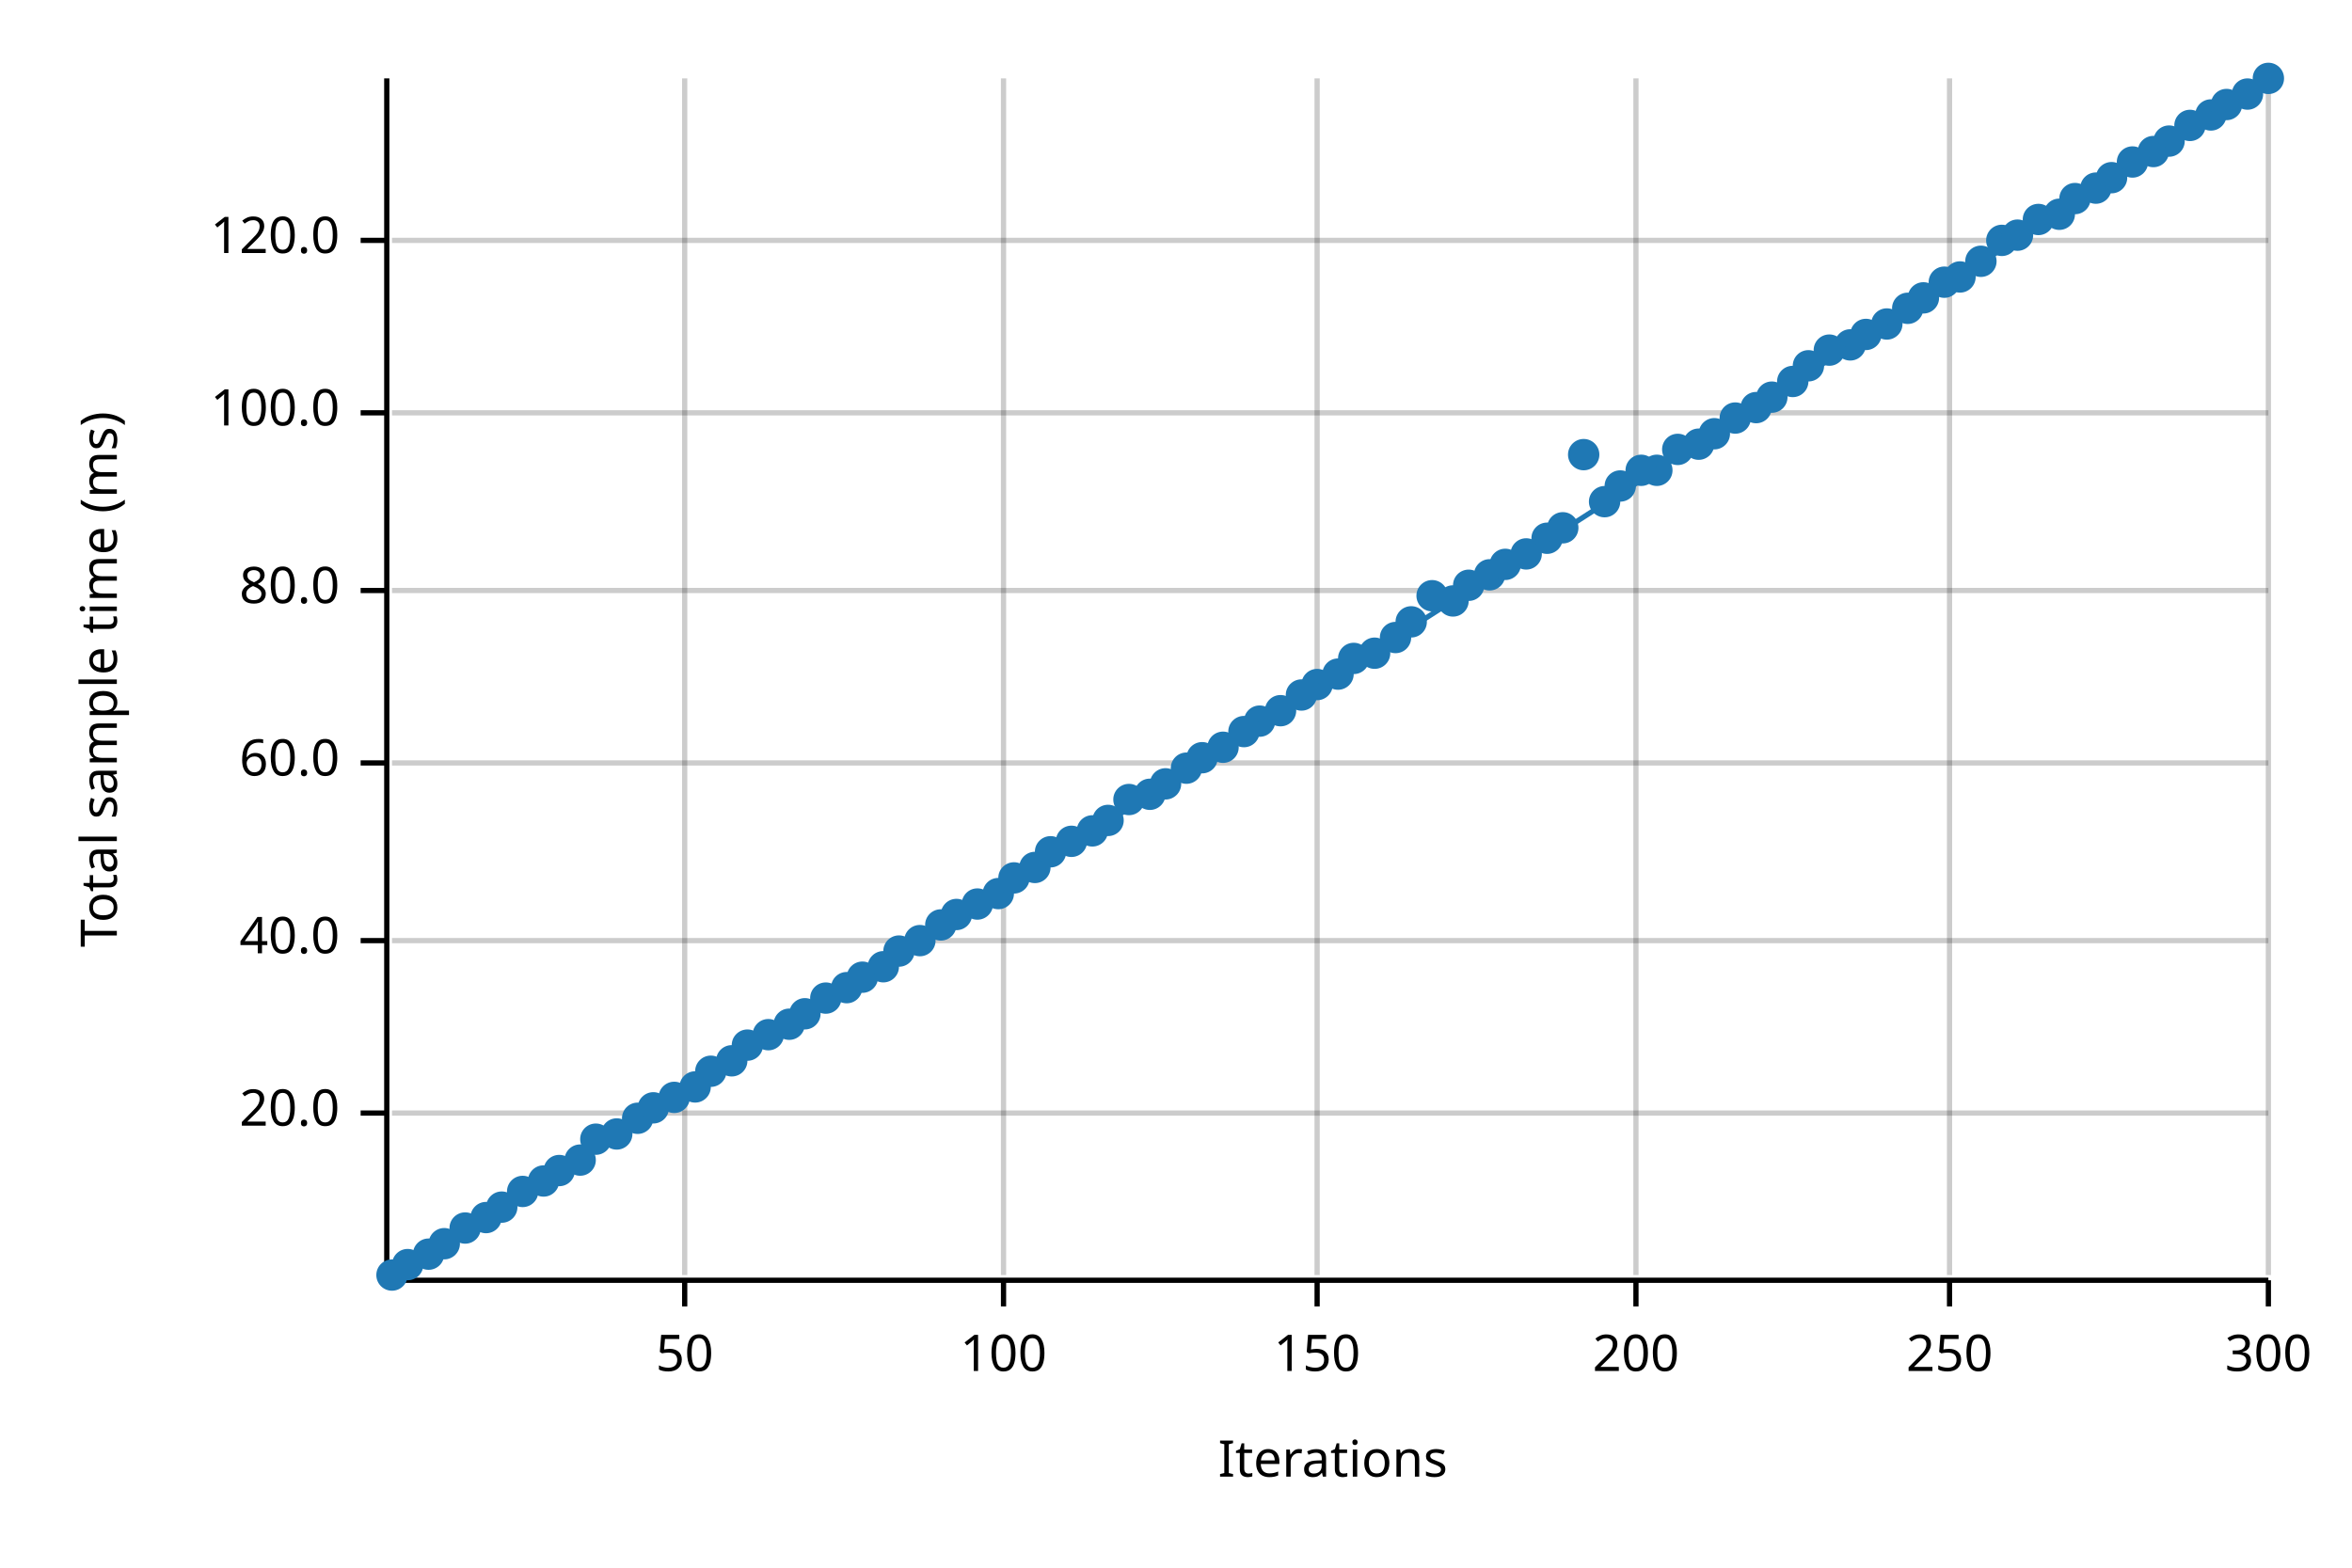
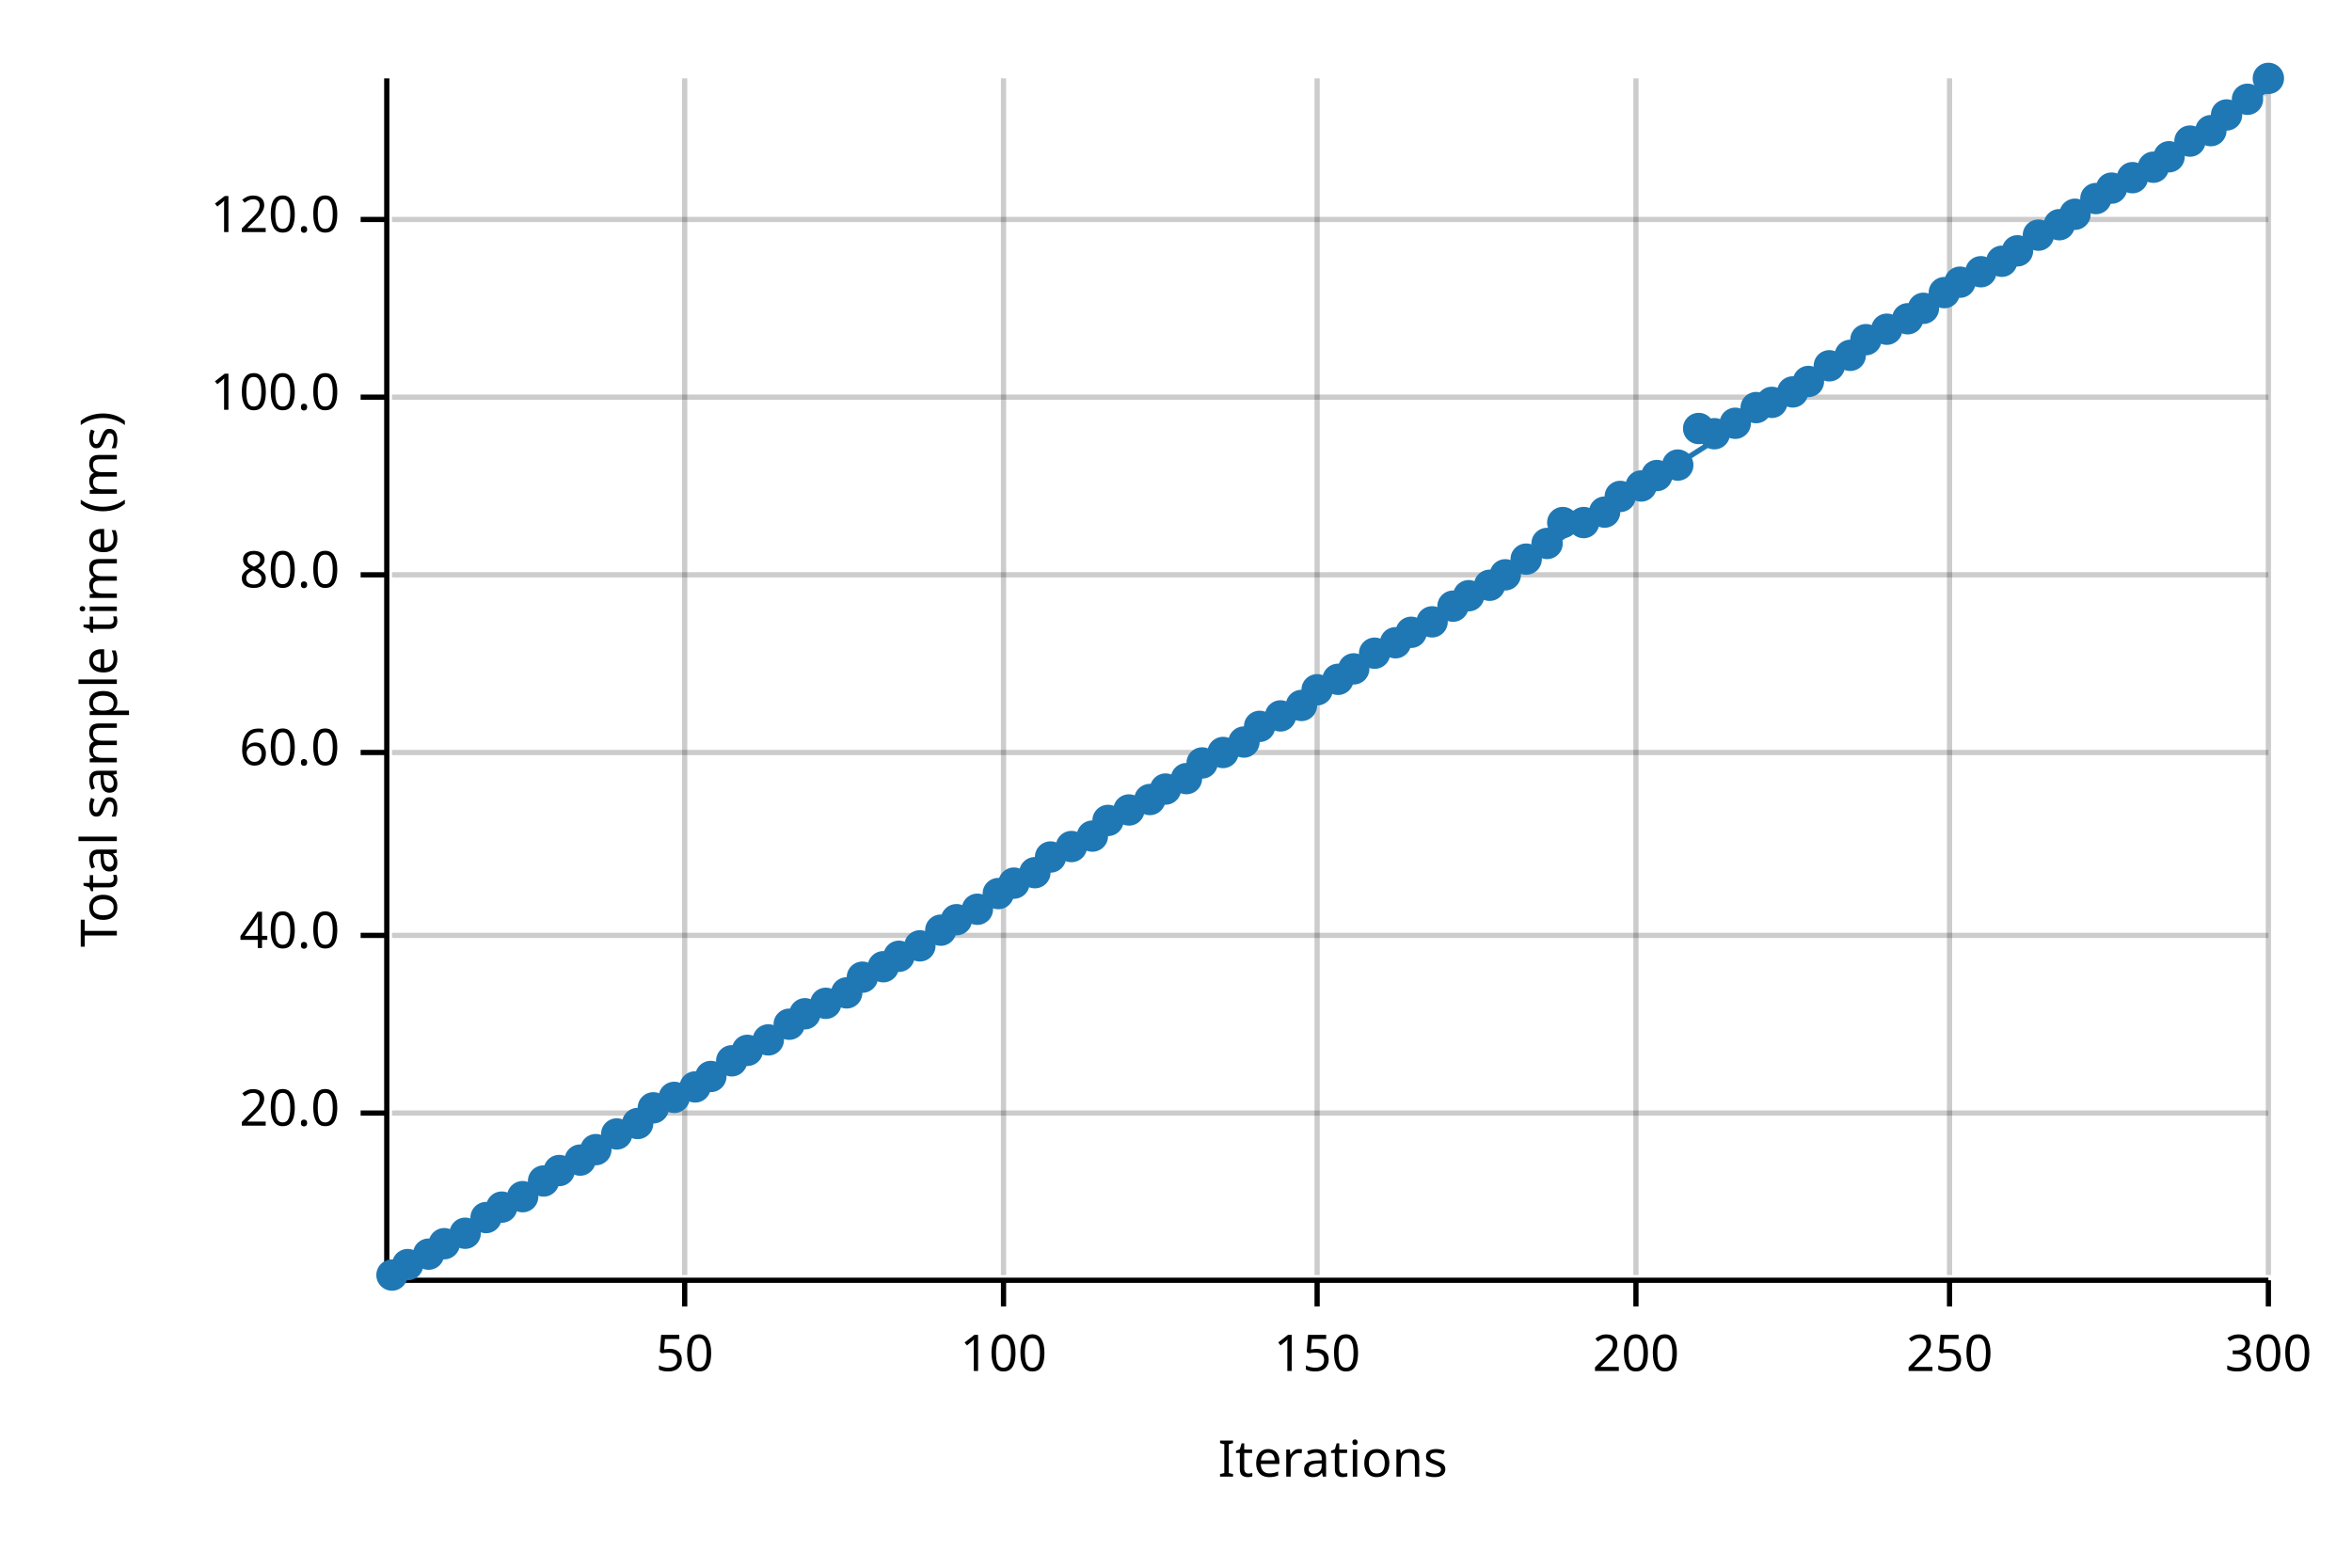
<svg xmlns="http://www.w3.org/2000/svg" width="450" height="300" viewBox="0 0 450 300">
  <text x="15" y="130" dy="0.76em" text-anchor="middle" font-family="sans-serif" font-size="9.677" opacity="1" fill="#000000" transform="rotate(270, 15, 130)">
Total sample time (ms)
</text>
  <text x="255" y="285" dy="-0.5ex" text-anchor="middle" font-family="sans-serif" font-size="9.677" opacity="1" fill="#000000">
Iterations
</text>
  <line opacity="0.2" stroke="#000000" stroke-width="1" x1="131" y1="244" x2="131" y2="15" />
  <line opacity="0.2" stroke="#000000" stroke-width="1" x1="192" y1="244" x2="192" y2="15" />
  <line opacity="0.2" stroke="#000000" stroke-width="1" x1="252" y1="244" x2="252" y2="15" />
  <line opacity="0.2" stroke="#000000" stroke-width="1" x1="313" y1="244" x2="313" y2="15" />
  <line opacity="0.2" stroke="#000000" stroke-width="1" x1="373" y1="244" x2="373" y2="15" />
  <line opacity="0.2" stroke="#000000" stroke-width="1" x1="434" y1="244" x2="434" y2="15" />
  <line opacity="0.2" stroke="#000000" stroke-width="1" x1="75" y1="213" x2="434" y2="213" />
-   <line opacity="0.2" stroke="#000000" stroke-width="1" x1="75" y1="180" x2="434" y2="180" />
-   <line opacity="0.2" stroke="#000000" stroke-width="1" x1="75" y1="146" x2="434" y2="146" />
-   <line opacity="0.2" stroke="#000000" stroke-width="1" x1="75" y1="113" x2="434" y2="113" />
-   <line opacity="0.2" stroke="#000000" stroke-width="1" x1="75" y1="79" x2="434" y2="79" />
-   <line opacity="0.2" stroke="#000000" stroke-width="1" x1="75" y1="46" x2="434" y2="46" />
+   <line opacity="0.2" stroke="#000000" stroke-width="1" x1="75" y1="179" x2="434" y2="179" />
+   <line opacity="0.2" stroke="#000000" stroke-width="1" x1="75" y1="144" x2="434" y2="144" />
+   <line opacity="0.2" stroke="#000000" stroke-width="1" x1="75" y1="110" x2="434" y2="110" />
+   <line opacity="0.2" stroke="#000000" stroke-width="1" x1="75" y1="76" x2="434" y2="76" />
+   <line opacity="0.2" stroke="#000000" stroke-width="1" x1="75" y1="42" x2="434" y2="42" />
  <polyline fill="none" opacity="1" stroke="#000000" stroke-width="1" points="74,15 74,244 " />
  <text x="65" y="213" dy="0.5ex" text-anchor="end" font-family="sans-serif" font-size="9.677" opacity="1" fill="#000000">
20.0
</text>
  <polyline fill="none" opacity="1" stroke="#000000" stroke-width="1" points="69,213 74,213 " />
-   <text x="65" y="180" dy="0.5ex" text-anchor="end" font-family="sans-serif" font-size="9.677" opacity="1" fill="#000000">
+   <text x="65" y="179" dy="0.5ex" text-anchor="end" font-family="sans-serif" font-size="9.677" opacity="1" fill="#000000">
40.0
</text>
-   <polyline fill="none" opacity="1" stroke="#000000" stroke-width="1" points="69,180 74,180 " />
-   <text x="65" y="146" dy="0.5ex" text-anchor="end" font-family="sans-serif" font-size="9.677" opacity="1" fill="#000000">
+   <polyline fill="none" opacity="1" stroke="#000000" stroke-width="1" points="69,179 74,179 " />
+   <text x="65" y="144" dy="0.5ex" text-anchor="end" font-family="sans-serif" font-size="9.677" opacity="1" fill="#000000">
60.0
</text>
-   <polyline fill="none" opacity="1" stroke="#000000" stroke-width="1" points="69,146 74,146 " />
-   <text x="65" y="113" dy="0.5ex" text-anchor="end" font-family="sans-serif" font-size="9.677" opacity="1" fill="#000000">
+   <polyline fill="none" opacity="1" stroke="#000000" stroke-width="1" points="69,144 74,144 " />
+   <text x="65" y="110" dy="0.5ex" text-anchor="end" font-family="sans-serif" font-size="9.677" opacity="1" fill="#000000">
80.0
</text>
-   <polyline fill="none" opacity="1" stroke="#000000" stroke-width="1" points="69,113 74,113 " />
-   <text x="65" y="79" dy="0.5ex" text-anchor="end" font-family="sans-serif" font-size="9.677" opacity="1" fill="#000000">
+   <polyline fill="none" opacity="1" stroke="#000000" stroke-width="1" points="69,110 74,110 " />
+   <text x="65" y="76" dy="0.5ex" text-anchor="end" font-family="sans-serif" font-size="9.677" opacity="1" fill="#000000">
100.0
</text>
-   <polyline fill="none" opacity="1" stroke="#000000" stroke-width="1" points="69,79 74,79 " />
-   <text x="65" y="46" dy="0.5ex" text-anchor="end" font-family="sans-serif" font-size="9.677" opacity="1" fill="#000000">
+   <polyline fill="none" opacity="1" stroke="#000000" stroke-width="1" points="69,76 74,76 " />
+   <text x="65" y="42" dy="0.5ex" text-anchor="end" font-family="sans-serif" font-size="9.677" opacity="1" fill="#000000">
120.0
</text>
-   <polyline fill="none" opacity="1" stroke="#000000" stroke-width="1" points="69,46 74,46 " />
+   <polyline fill="none" opacity="1" stroke="#000000" stroke-width="1" points="69,42 74,42 " />
  <polyline fill="none" opacity="1" stroke="#000000" stroke-width="1" points="75,245 434,245 " />
  <text x="131" y="255" dy="0.76em" text-anchor="middle" font-family="sans-serif" font-size="9.677" opacity="1" fill="#000000">
50
</text>
  <polyline fill="none" opacity="1" stroke="#000000" stroke-width="1" points="131,245 131,250 " />
  <text x="192" y="255" dy="0.76em" text-anchor="middle" font-family="sans-serif" font-size="9.677" opacity="1" fill="#000000">
100
</text>
  <polyline fill="none" opacity="1" stroke="#000000" stroke-width="1" points="192,245 192,250 " />
  <text x="252" y="255" dy="0.76em" text-anchor="middle" font-family="sans-serif" font-size="9.677" opacity="1" fill="#000000">
150
</text>
  <polyline fill="none" opacity="1" stroke="#000000" stroke-width="1" points="252,245 252,250 " />
  <text x="313" y="255" dy="0.76em" text-anchor="middle" font-family="sans-serif" font-size="9.677" opacity="1" fill="#000000">
200
</text>
  <polyline fill="none" opacity="1" stroke="#000000" stroke-width="1" points="313,245 313,250 " />
  <text x="373" y="255" dy="0.76em" text-anchor="middle" font-family="sans-serif" font-size="9.677" opacity="1" fill="#000000">
250
</text>
  <polyline fill="none" opacity="1" stroke="#000000" stroke-width="1" points="373,245 373,250 " />
  <text x="434" y="255" dy="0.76em" text-anchor="middle" font-family="sans-serif" font-size="9.677" opacity="1" fill="#000000">
300
</text>
  <polyline fill="none" opacity="1" stroke="#000000" stroke-width="1" points="434,245 434,250 " />
  <circle cx="75" cy="244" r="3" opacity="1" fill="#1F78B4" stroke="none" stroke-width="1" />
  <circle cx="78" cy="242" r="3" opacity="1" fill="#1F78B4" stroke="none" stroke-width="1" />
  <circle cx="82" cy="240" r="3" opacity="1" fill="#1F78B4" stroke="none" stroke-width="1" />
  <circle cx="85" cy="238" r="3" opacity="1" fill="#1F78B4" stroke="none" stroke-width="1" />
-   <circle cx="89" cy="235" r="3" opacity="1" fill="#1F78B4" stroke="none" stroke-width="1" />
+   <circle cx="89" cy="236" r="3" opacity="1" fill="#1F78B4" stroke="none" stroke-width="1" />
  <circle cx="93" cy="233" r="3" opacity="1" fill="#1F78B4" stroke="none" stroke-width="1" />
  <circle cx="96" cy="231" r="3" opacity="1" fill="#1F78B4" stroke="none" stroke-width="1" />
-   <circle cx="100" cy="228" r="3" opacity="1" fill="#1F78B4" stroke="none" stroke-width="1" />
+   <circle cx="100" cy="229" r="3" opacity="1" fill="#1F78B4" stroke="none" stroke-width="1" />
  <circle cx="104" cy="226" r="3" opacity="1" fill="#1F78B4" stroke="none" stroke-width="1" />
  <circle cx="107" cy="224" r="3" opacity="1" fill="#1F78B4" stroke="none" stroke-width="1" />
  <circle cx="111" cy="222" r="3" opacity="1" fill="#1F78B4" stroke="none" stroke-width="1" />
-   <circle cx="114" cy="218" r="3" opacity="1" fill="#1F78B4" stroke="none" stroke-width="1" />
+   <circle cx="114" cy="220" r="3" opacity="1" fill="#1F78B4" stroke="none" stroke-width="1" />
  <circle cx="118" cy="217" r="3" opacity="1" fill="#1F78B4" stroke="none" stroke-width="1" />
-   <circle cx="122" cy="214" r="3" opacity="1" fill="#1F78B4" stroke="none" stroke-width="1" />
+   <circle cx="122" cy="215" r="3" opacity="1" fill="#1F78B4" stroke="none" stroke-width="1" />
  <circle cx="125" cy="212" r="3" opacity="1" fill="#1F78B4" stroke="none" stroke-width="1" />
  <circle cx="129" cy="210" r="3" opacity="1" fill="#1F78B4" stroke="none" stroke-width="1" />
  <circle cx="133" cy="208" r="3" opacity="1" fill="#1F78B4" stroke="none" stroke-width="1" />
-   <circle cx="136" cy="205" r="3" opacity="1" fill="#1F78B4" stroke="none" stroke-width="1" />
+   <circle cx="136" cy="206" r="3" opacity="1" fill="#1F78B4" stroke="none" stroke-width="1" />
  <circle cx="140" cy="203" r="3" opacity="1" fill="#1F78B4" stroke="none" stroke-width="1" />
-   <circle cx="143" cy="200" r="3" opacity="1" fill="#1F78B4" stroke="none" stroke-width="1" />
-   <circle cx="147" cy="198" r="3" opacity="1" fill="#1F78B4" stroke="none" stroke-width="1" />
+   <circle cx="143" cy="201" r="3" opacity="1" fill="#1F78B4" stroke="none" stroke-width="1" />
+   <circle cx="147" cy="199" r="3" opacity="1" fill="#1F78B4" stroke="none" stroke-width="1" />
  <circle cx="151" cy="196" r="3" opacity="1" fill="#1F78B4" stroke="none" stroke-width="1" />
  <circle cx="154" cy="194" r="3" opacity="1" fill="#1F78B4" stroke="none" stroke-width="1" />
-   <circle cx="158" cy="191" r="3" opacity="1" fill="#1F78B4" stroke="none" stroke-width="1" />
-   <circle cx="162" cy="189" r="3" opacity="1" fill="#1F78B4" stroke="none" stroke-width="1" />
+   <circle cx="158" cy="192" r="3" opacity="1" fill="#1F78B4" stroke="none" stroke-width="1" />
+   <circle cx="162" cy="190" r="3" opacity="1" fill="#1F78B4" stroke="none" stroke-width="1" />
  <circle cx="165" cy="187" r="3" opacity="1" fill="#1F78B4" stroke="none" stroke-width="1" />
  <circle cx="169" cy="185" r="3" opacity="1" fill="#1F78B4" stroke="none" stroke-width="1" />
-   <circle cx="172" cy="182" r="3" opacity="1" fill="#1F78B4" stroke="none" stroke-width="1" />
-   <circle cx="176" cy="180" r="3" opacity="1" fill="#1F78B4" stroke="none" stroke-width="1" />
-   <circle cx="180" cy="177" r="3" opacity="1" fill="#1F78B4" stroke="none" stroke-width="1" />
-   <circle cx="183" cy="175" r="3" opacity="1" fill="#1F78B4" stroke="none" stroke-width="1" />
-   <circle cx="187" cy="173" r="3" opacity="1" fill="#1F78B4" stroke="none" stroke-width="1" />
+   <circle cx="172" cy="183" r="3" opacity="1" fill="#1F78B4" stroke="none" stroke-width="1" />
+   <circle cx="176" cy="181" r="3" opacity="1" fill="#1F78B4" stroke="none" stroke-width="1" />
+   <circle cx="180" cy="178" r="3" opacity="1" fill="#1F78B4" stroke="none" stroke-width="1" />
+   <circle cx="183" cy="176" r="3" opacity="1" fill="#1F78B4" stroke="none" stroke-width="1" />
+   <circle cx="187" cy="174" r="3" opacity="1" fill="#1F78B4" stroke="none" stroke-width="1" />
  <circle cx="191" cy="171" r="3" opacity="1" fill="#1F78B4" stroke="none" stroke-width="1" />
-   <circle cx="194" cy="168" r="3" opacity="1" fill="#1F78B4" stroke="none" stroke-width="1" />
-   <circle cx="198" cy="166" r="3" opacity="1" fill="#1F78B4" stroke="none" stroke-width="1" />
-   <circle cx="201" cy="163" r="3" opacity="1" fill="#1F78B4" stroke="none" stroke-width="1" />
-   <circle cx="205" cy="161" r="3" opacity="1" fill="#1F78B4" stroke="none" stroke-width="1" />
-   <circle cx="209" cy="159" r="3" opacity="1" fill="#1F78B4" stroke="none" stroke-width="1" />
+   <circle cx="194" cy="169" r="3" opacity="1" fill="#1F78B4" stroke="none" stroke-width="1" />
+   <circle cx="198" cy="167" r="3" opacity="1" fill="#1F78B4" stroke="none" stroke-width="1" />
+   <circle cx="201" cy="164" r="3" opacity="1" fill="#1F78B4" stroke="none" stroke-width="1" />
+   <circle cx="205" cy="162" r="3" opacity="1" fill="#1F78B4" stroke="none" stroke-width="1" />
+   <circle cx="209" cy="160" r="3" opacity="1" fill="#1F78B4" stroke="none" stroke-width="1" />
  <circle cx="212" cy="157" r="3" opacity="1" fill="#1F78B4" stroke="none" stroke-width="1" />
-   <circle cx="216" cy="153" r="3" opacity="1" fill="#1F78B4" stroke="none" stroke-width="1" />
-   <circle cx="220" cy="152" r="3" opacity="1" fill="#1F78B4" stroke="none" stroke-width="1" />
-   <circle cx="223" cy="150" r="3" opacity="1" fill="#1F78B4" stroke="none" stroke-width="1" />
-   <circle cx="227" cy="147" r="3" opacity="1" fill="#1F78B4" stroke="none" stroke-width="1" />
-   <circle cx="230" cy="145" r="3" opacity="1" fill="#1F78B4" stroke="none" stroke-width="1" />
-   <circle cx="234" cy="143" r="3" opacity="1" fill="#1F78B4" stroke="none" stroke-width="1" />
-   <circle cx="238" cy="140" r="3" opacity="1" fill="#1F78B4" stroke="none" stroke-width="1" />
-   <circle cx="241" cy="138" r="3" opacity="1" fill="#1F78B4" stroke="none" stroke-width="1" />
-   <circle cx="245" cy="136" r="3" opacity="1" fill="#1F78B4" stroke="none" stroke-width="1" />
-   <circle cx="249" cy="133" r="3" opacity="1" fill="#1F78B4" stroke="none" stroke-width="1" />
-   <circle cx="252" cy="131" r="3" opacity="1" fill="#1F78B4" stroke="none" stroke-width="1" />
-   <circle cx="256" cy="129" r="3" opacity="1" fill="#1F78B4" stroke="none" stroke-width="1" />
-   <circle cx="259" cy="126" r="3" opacity="1" fill="#1F78B4" stroke="none" stroke-width="1" />
+   <circle cx="216" cy="155" r="3" opacity="1" fill="#1F78B4" stroke="none" stroke-width="1" />
+   <circle cx="220" cy="153" r="3" opacity="1" fill="#1F78B4" stroke="none" stroke-width="1" />
+   <circle cx="223" cy="151" r="3" opacity="1" fill="#1F78B4" stroke="none" stroke-width="1" />
+   <circle cx="227" cy="149" r="3" opacity="1" fill="#1F78B4" stroke="none" stroke-width="1" />
+   <circle cx="230" cy="146" r="3" opacity="1" fill="#1F78B4" stroke="none" stroke-width="1" />
+   <circle cx="234" cy="144" r="3" opacity="1" fill="#1F78B4" stroke="none" stroke-width="1" />
+   <circle cx="238" cy="142" r="3" opacity="1" fill="#1F78B4" stroke="none" stroke-width="1" />
+   <circle cx="241" cy="139" r="3" opacity="1" fill="#1F78B4" stroke="none" stroke-width="1" />
+   <circle cx="245" cy="137" r="3" opacity="1" fill="#1F78B4" stroke="none" stroke-width="1" />
+   <circle cx="249" cy="135" r="3" opacity="1" fill="#1F78B4" stroke="none" stroke-width="1" />
+   <circle cx="252" cy="132" r="3" opacity="1" fill="#1F78B4" stroke="none" stroke-width="1" />
+   <circle cx="256" cy="130" r="3" opacity="1" fill="#1F78B4" stroke="none" stroke-width="1" />
+   <circle cx="259" cy="128" r="3" opacity="1" fill="#1F78B4" stroke="none" stroke-width="1" />
  <circle cx="263" cy="125" r="3" opacity="1" fill="#1F78B4" stroke="none" stroke-width="1" />
-   <circle cx="267" cy="122" r="3" opacity="1" fill="#1F78B4" stroke="none" stroke-width="1" />
-   <circle cx="270" cy="119" r="3" opacity="1" fill="#1F78B4" stroke="none" stroke-width="1" />
-   <circle cx="274" cy="114" r="3" opacity="1" fill="#1F78B4" stroke="none" stroke-width="1" />
-   <circle cx="278" cy="115" r="3" opacity="1" fill="#1F78B4" stroke="none" stroke-width="1" />
-   <circle cx="281" cy="112" r="3" opacity="1" fill="#1F78B4" stroke="none" stroke-width="1" />
-   <circle cx="285" cy="110" r="3" opacity="1" fill="#1F78B4" stroke="none" stroke-width="1" />
-   <circle cx="288" cy="108" r="3" opacity="1" fill="#1F78B4" stroke="none" stroke-width="1" />
-   <circle cx="292" cy="106" r="3" opacity="1" fill="#1F78B4" stroke="none" stroke-width="1" />
-   <circle cx="296" cy="103" r="3" opacity="1" fill="#1F78B4" stroke="none" stroke-width="1" />
-   <circle cx="299" cy="101" r="3" opacity="1" fill="#1F78B4" stroke="none" stroke-width="1" />
-   <circle cx="303" cy="87" r="3" opacity="1" fill="#1F78B4" stroke="none" stroke-width="1" />
-   <circle cx="307" cy="96" r="3" opacity="1" fill="#1F78B4" stroke="none" stroke-width="1" />
-   <circle cx="310" cy="93" r="3" opacity="1" fill="#1F78B4" stroke="none" stroke-width="1" />
-   <circle cx="314" cy="90" r="3" opacity="1" fill="#1F78B4" stroke="none" stroke-width="1" />
-   <circle cx="317" cy="90" r="3" opacity="1" fill="#1F78B4" stroke="none" stroke-width="1" />
-   <circle cx="321" cy="86" r="3" opacity="1" fill="#1F78B4" stroke="none" stroke-width="1" />
-   <circle cx="325" cy="85" r="3" opacity="1" fill="#1F78B4" stroke="none" stroke-width="1" />
+   <circle cx="267" cy="123" r="3" opacity="1" fill="#1F78B4" stroke="none" stroke-width="1" />
+   <circle cx="270" cy="121" r="3" opacity="1" fill="#1F78B4" stroke="none" stroke-width="1" />
+   <circle cx="274" cy="119" r="3" opacity="1" fill="#1F78B4" stroke="none" stroke-width="1" />
+   <circle cx="278" cy="116" r="3" opacity="1" fill="#1F78B4" stroke="none" stroke-width="1" />
+   <circle cx="281" cy="114" r="3" opacity="1" fill="#1F78B4" stroke="none" stroke-width="1" />
+   <circle cx="285" cy="112" r="3" opacity="1" fill="#1F78B4" stroke="none" stroke-width="1" />
+   <circle cx="288" cy="110" r="3" opacity="1" fill="#1F78B4" stroke="none" stroke-width="1" />
+   <circle cx="292" cy="107" r="3" opacity="1" fill="#1F78B4" stroke="none" stroke-width="1" />
+   <circle cx="296" cy="104" r="3" opacity="1" fill="#1F78B4" stroke="none" stroke-width="1" />
+   <circle cx="299" cy="100" r="3" opacity="1" fill="#1F78B4" stroke="none" stroke-width="1" />
+   <circle cx="303" cy="100" r="3" opacity="1" fill="#1F78B4" stroke="none" stroke-width="1" />
+   <circle cx="307" cy="98" r="3" opacity="1" fill="#1F78B4" stroke="none" stroke-width="1" />
+   <circle cx="310" cy="95" r="3" opacity="1" fill="#1F78B4" stroke="none" stroke-width="1" />
+   <circle cx="314" cy="93" r="3" opacity="1" fill="#1F78B4" stroke="none" stroke-width="1" />
+   <circle cx="317" cy="91" r="3" opacity="1" fill="#1F78B4" stroke="none" stroke-width="1" />
+   <circle cx="321" cy="89" r="3" opacity="1" fill="#1F78B4" stroke="none" stroke-width="1" />
+   <circle cx="325" cy="82" r="3" opacity="1" fill="#1F78B4" stroke="none" stroke-width="1" />
  <circle cx="328" cy="83" r="3" opacity="1" fill="#1F78B4" stroke="none" stroke-width="1" />
-   <circle cx="332" cy="80" r="3" opacity="1" fill="#1F78B4" stroke="none" stroke-width="1" />
+   <circle cx="332" cy="81" r="3" opacity="1" fill="#1F78B4" stroke="none" stroke-width="1" />
  <circle cx="336" cy="78" r="3" opacity="1" fill="#1F78B4" stroke="none" stroke-width="1" />
-   <circle cx="339" cy="76" r="3" opacity="1" fill="#1F78B4" stroke="none" stroke-width="1" />
-   <circle cx="343" cy="73" r="3" opacity="1" fill="#1F78B4" stroke="none" stroke-width="1" />
-   <circle cx="346" cy="70" r="3" opacity="1" fill="#1F78B4" stroke="none" stroke-width="1" />
-   <circle cx="350" cy="67" r="3" opacity="1" fill="#1F78B4" stroke="none" stroke-width="1" />
-   <circle cx="354" cy="66" r="3" opacity="1" fill="#1F78B4" stroke="none" stroke-width="1" />
-   <circle cx="357" cy="64" r="3" opacity="1" fill="#1F78B4" stroke="none" stroke-width="1" />
-   <circle cx="361" cy="62" r="3" opacity="1" fill="#1F78B4" stroke="none" stroke-width="1" />
-   <circle cx="365" cy="59" r="3" opacity="1" fill="#1F78B4" stroke="none" stroke-width="1" />
-   <circle cx="368" cy="57" r="3" opacity="1" fill="#1F78B4" stroke="none" stroke-width="1" />
-   <circle cx="372" cy="54" r="3" opacity="1" fill="#1F78B4" stroke="none" stroke-width="1" />
-   <circle cx="375" cy="53" r="3" opacity="1" fill="#1F78B4" stroke="none" stroke-width="1" />
-   <circle cx="379" cy="50" r="3" opacity="1" fill="#1F78B4" stroke="none" stroke-width="1" />
-   <circle cx="383" cy="46" r="3" opacity="1" fill="#1F78B4" stroke="none" stroke-width="1" />
-   <circle cx="386" cy="45" r="3" opacity="1" fill="#1F78B4" stroke="none" stroke-width="1" />
-   <circle cx="390" cy="42" r="3" opacity="1" fill="#1F78B4" stroke="none" stroke-width="1" />
-   <circle cx="394" cy="41" r="3" opacity="1" fill="#1F78B4" stroke="none" stroke-width="1" />
-   <circle cx="397" cy="38" r="3" opacity="1" fill="#1F78B4" stroke="none" stroke-width="1" />
-   <circle cx="401" cy="36" r="3" opacity="1" fill="#1F78B4" stroke="none" stroke-width="1" />
-   <circle cx="404" cy="34" r="3" opacity="1" fill="#1F78B4" stroke="none" stroke-width="1" />
-   <circle cx="408" cy="31" r="3" opacity="1" fill="#1F78B4" stroke="none" stroke-width="1" />
-   <circle cx="412" cy="29" r="3" opacity="1" fill="#1F78B4" stroke="none" stroke-width="1" />
-   <circle cx="415" cy="27" r="3" opacity="1" fill="#1F78B4" stroke="none" stroke-width="1" />
-   <circle cx="419" cy="24" r="3" opacity="1" fill="#1F78B4" stroke="none" stroke-width="1" />
-   <circle cx="423" cy="22" r="3" opacity="1" fill="#1F78B4" stroke="none" stroke-width="1" />
-   <circle cx="426" cy="20" r="3" opacity="1" fill="#1F78B4" stroke="none" stroke-width="1" />
-   <circle cx="430" cy="18" r="3" opacity="1" fill="#1F78B4" stroke="none" stroke-width="1" />
+   <circle cx="339" cy="77" r="3" opacity="1" fill="#1F78B4" stroke="none" stroke-width="1" />
+   <circle cx="343" cy="75" r="3" opacity="1" fill="#1F78B4" stroke="none" stroke-width="1" />
+   <circle cx="346" cy="73" r="3" opacity="1" fill="#1F78B4" stroke="none" stroke-width="1" />
+   <circle cx="350" cy="70" r="3" opacity="1" fill="#1F78B4" stroke="none" stroke-width="1" />
+   <circle cx="354" cy="68" r="3" opacity="1" fill="#1F78B4" stroke="none" stroke-width="1" />
+   <circle cx="357" cy="65" r="3" opacity="1" fill="#1F78B4" stroke="none" stroke-width="1" />
+   <circle cx="361" cy="63" r="3" opacity="1" fill="#1F78B4" stroke="none" stroke-width="1" />
+   <circle cx="365" cy="61" r="3" opacity="1" fill="#1F78B4" stroke="none" stroke-width="1" />
+   <circle cx="368" cy="59" r="3" opacity="1" fill="#1F78B4" stroke="none" stroke-width="1" />
+   <circle cx="372" cy="56" r="3" opacity="1" fill="#1F78B4" stroke="none" stroke-width="1" />
+   <circle cx="375" cy="54" r="3" opacity="1" fill="#1F78B4" stroke="none" stroke-width="1" />
+   <circle cx="379" cy="52" r="3" opacity="1" fill="#1F78B4" stroke="none" stroke-width="1" />
+   <circle cx="383" cy="50" r="3" opacity="1" fill="#1F78B4" stroke="none" stroke-width="1" />
+   <circle cx="386" cy="48" r="3" opacity="1" fill="#1F78B4" stroke="none" stroke-width="1" />
+   <circle cx="390" cy="45" r="3" opacity="1" fill="#1F78B4" stroke="none" stroke-width="1" />
+   <circle cx="394" cy="43" r="3" opacity="1" fill="#1F78B4" stroke="none" stroke-width="1" />
+   <circle cx="397" cy="41" r="3" opacity="1" fill="#1F78B4" stroke="none" stroke-width="1" />
+   <circle cx="401" cy="38" r="3" opacity="1" fill="#1F78B4" stroke="none" stroke-width="1" />
+   <circle cx="404" cy="36" r="3" opacity="1" fill="#1F78B4" stroke="none" stroke-width="1" />
+   <circle cx="408" cy="34" r="3" opacity="1" fill="#1F78B4" stroke="none" stroke-width="1" />
+   <circle cx="412" cy="32" r="3" opacity="1" fill="#1F78B4" stroke="none" stroke-width="1" />
+   <circle cx="415" cy="30" r="3" opacity="1" fill="#1F78B4" stroke="none" stroke-width="1" />
+   <circle cx="419" cy="27" r="3" opacity="1" fill="#1F78B4" stroke="none" stroke-width="1" />
+   <circle cx="423" cy="25" r="3" opacity="1" fill="#1F78B4" stroke="none" stroke-width="1" />
+   <circle cx="426" cy="22" r="3" opacity="1" fill="#1F78B4" stroke="none" stroke-width="1" />
+   <circle cx="430" cy="19" r="3" opacity="1" fill="#1F78B4" stroke="none" stroke-width="1" />
  <circle cx="434" cy="15" r="3" opacity="1" fill="#1F78B4" stroke="none" stroke-width="1" />
-   <polyline fill="none" opacity="1" stroke="#1F78B4" stroke-width="1" points="75,245 434,15 " />
-   <polygon opacity="0.25" fill="#1F78B4" points="75,245 434,15 434,15 " />
+   <polyline fill="none" opacity="1" stroke="#1F78B4" stroke-width="1" points="75,245 434,17 " />
+   <polygon opacity="0.25" fill="#1F78B4" points="75,245 434,18 434,17 " />
</svg>
